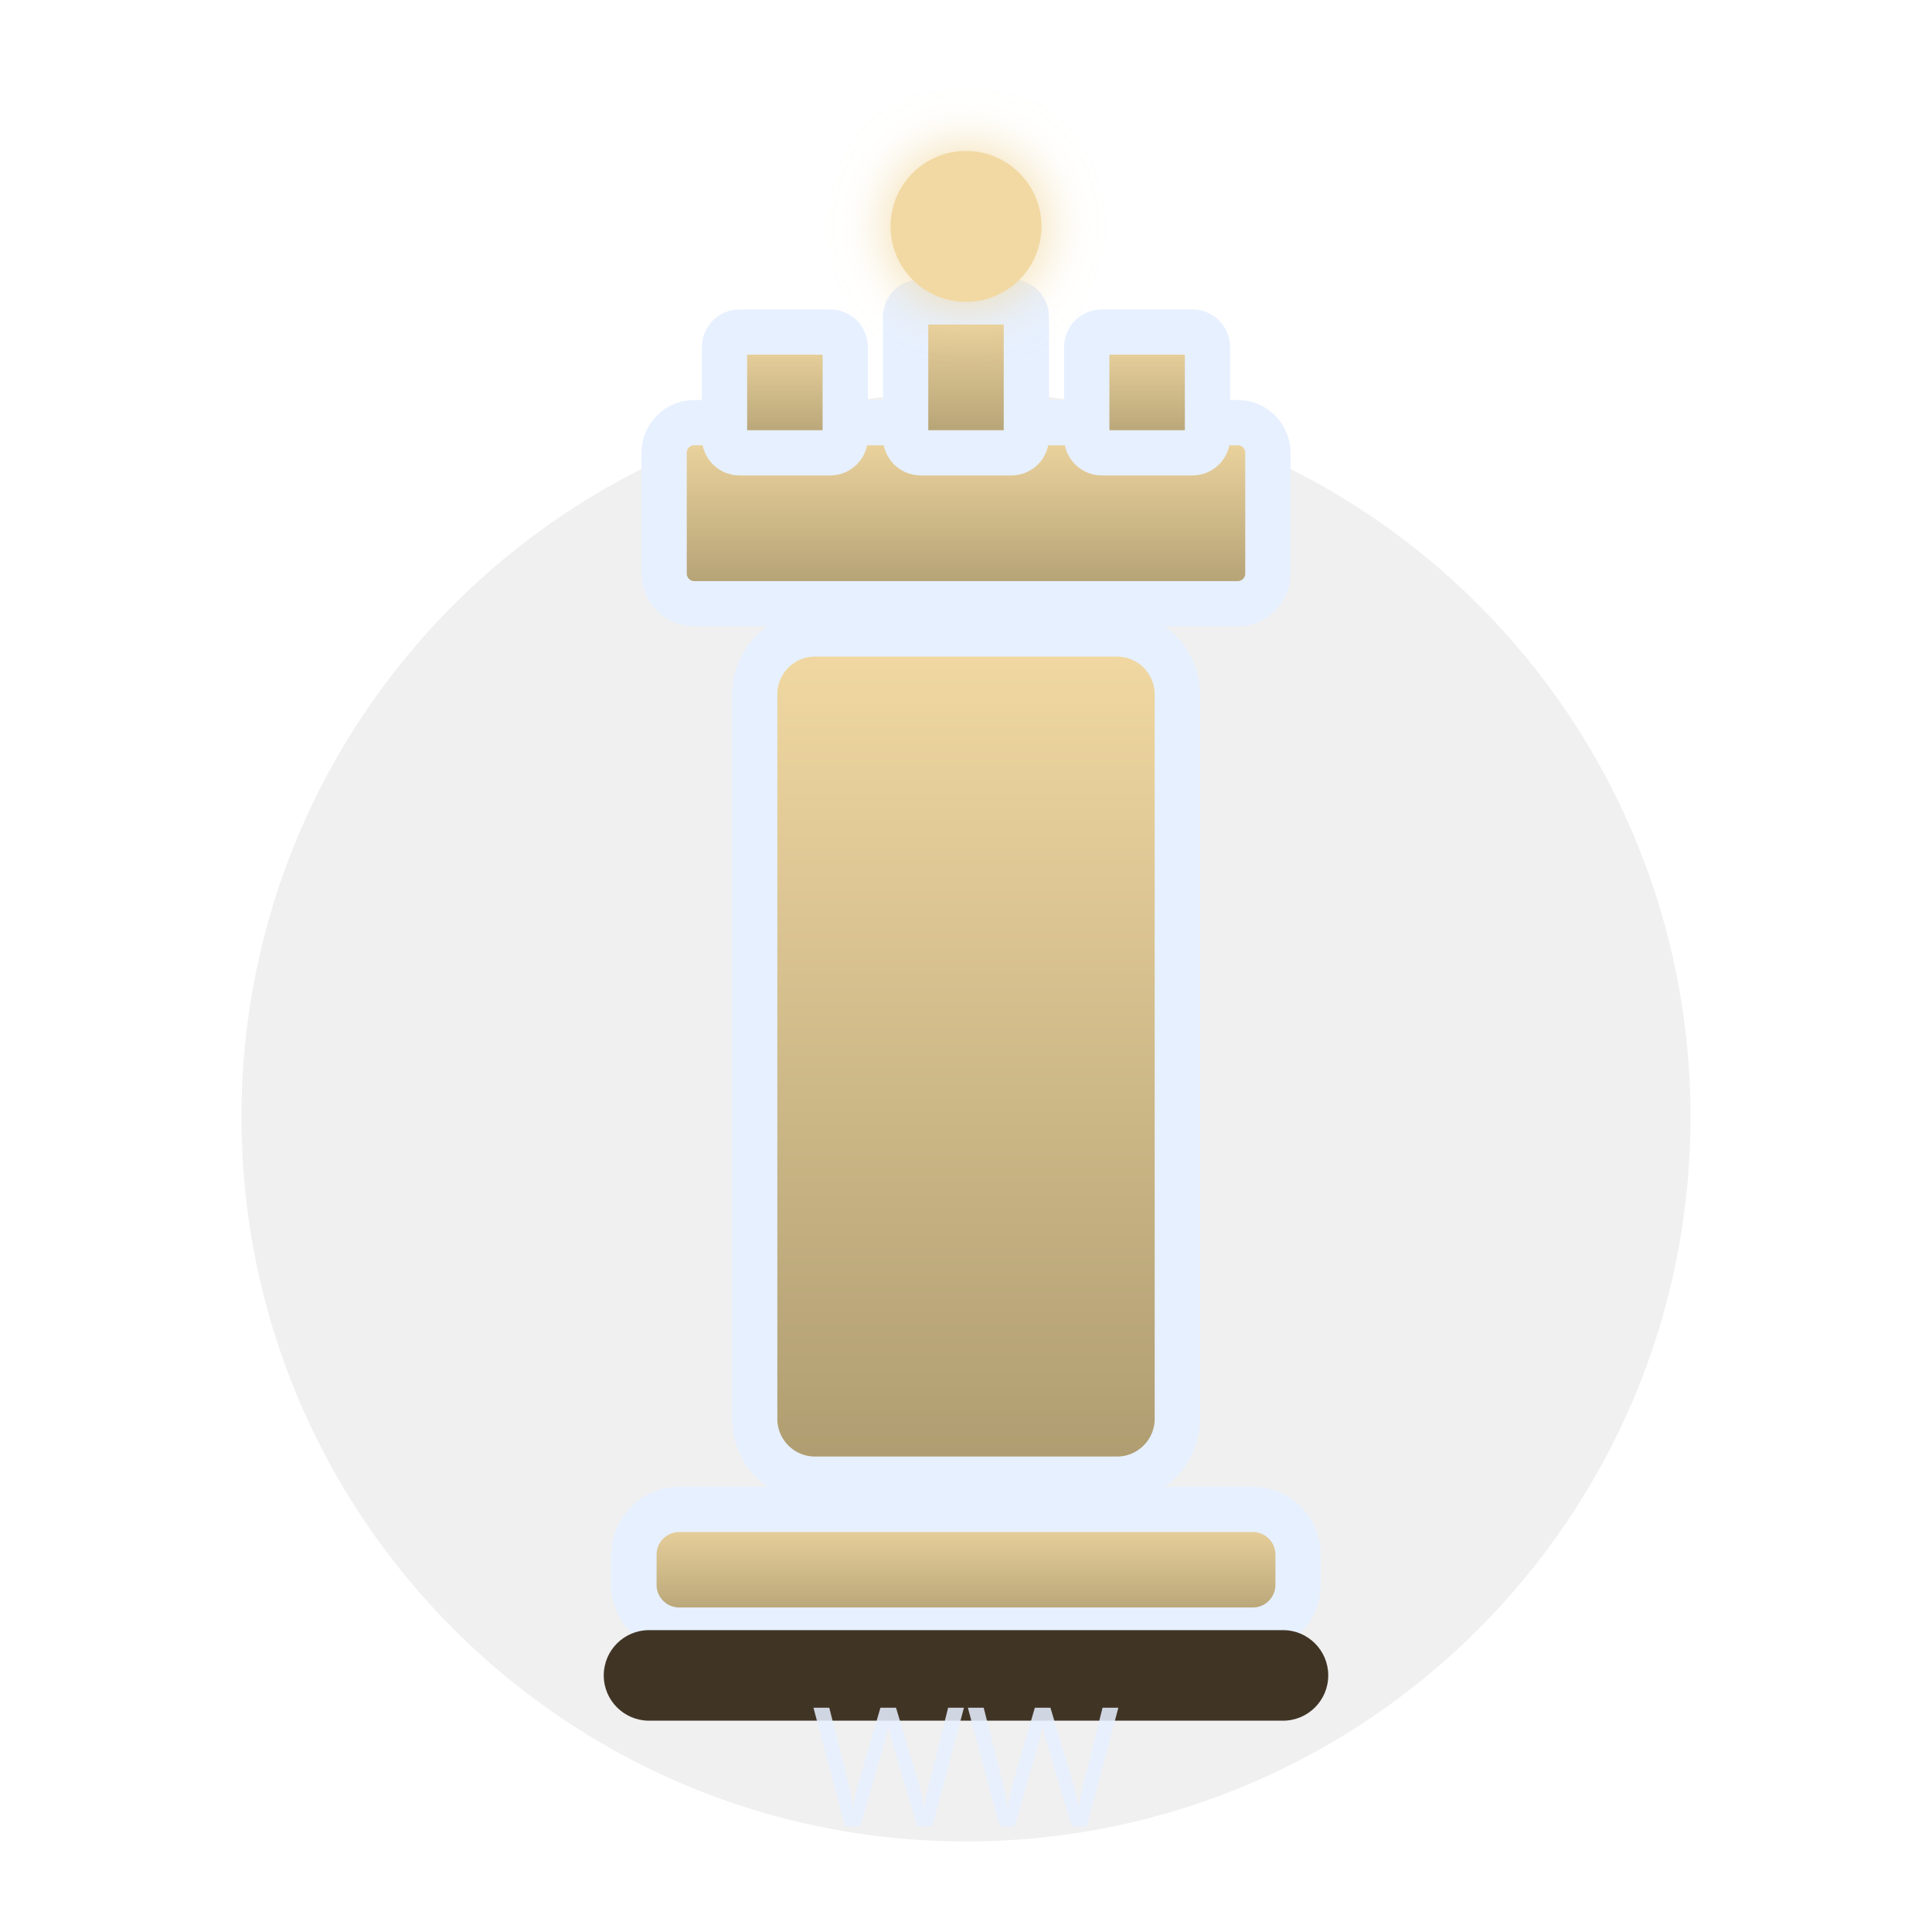
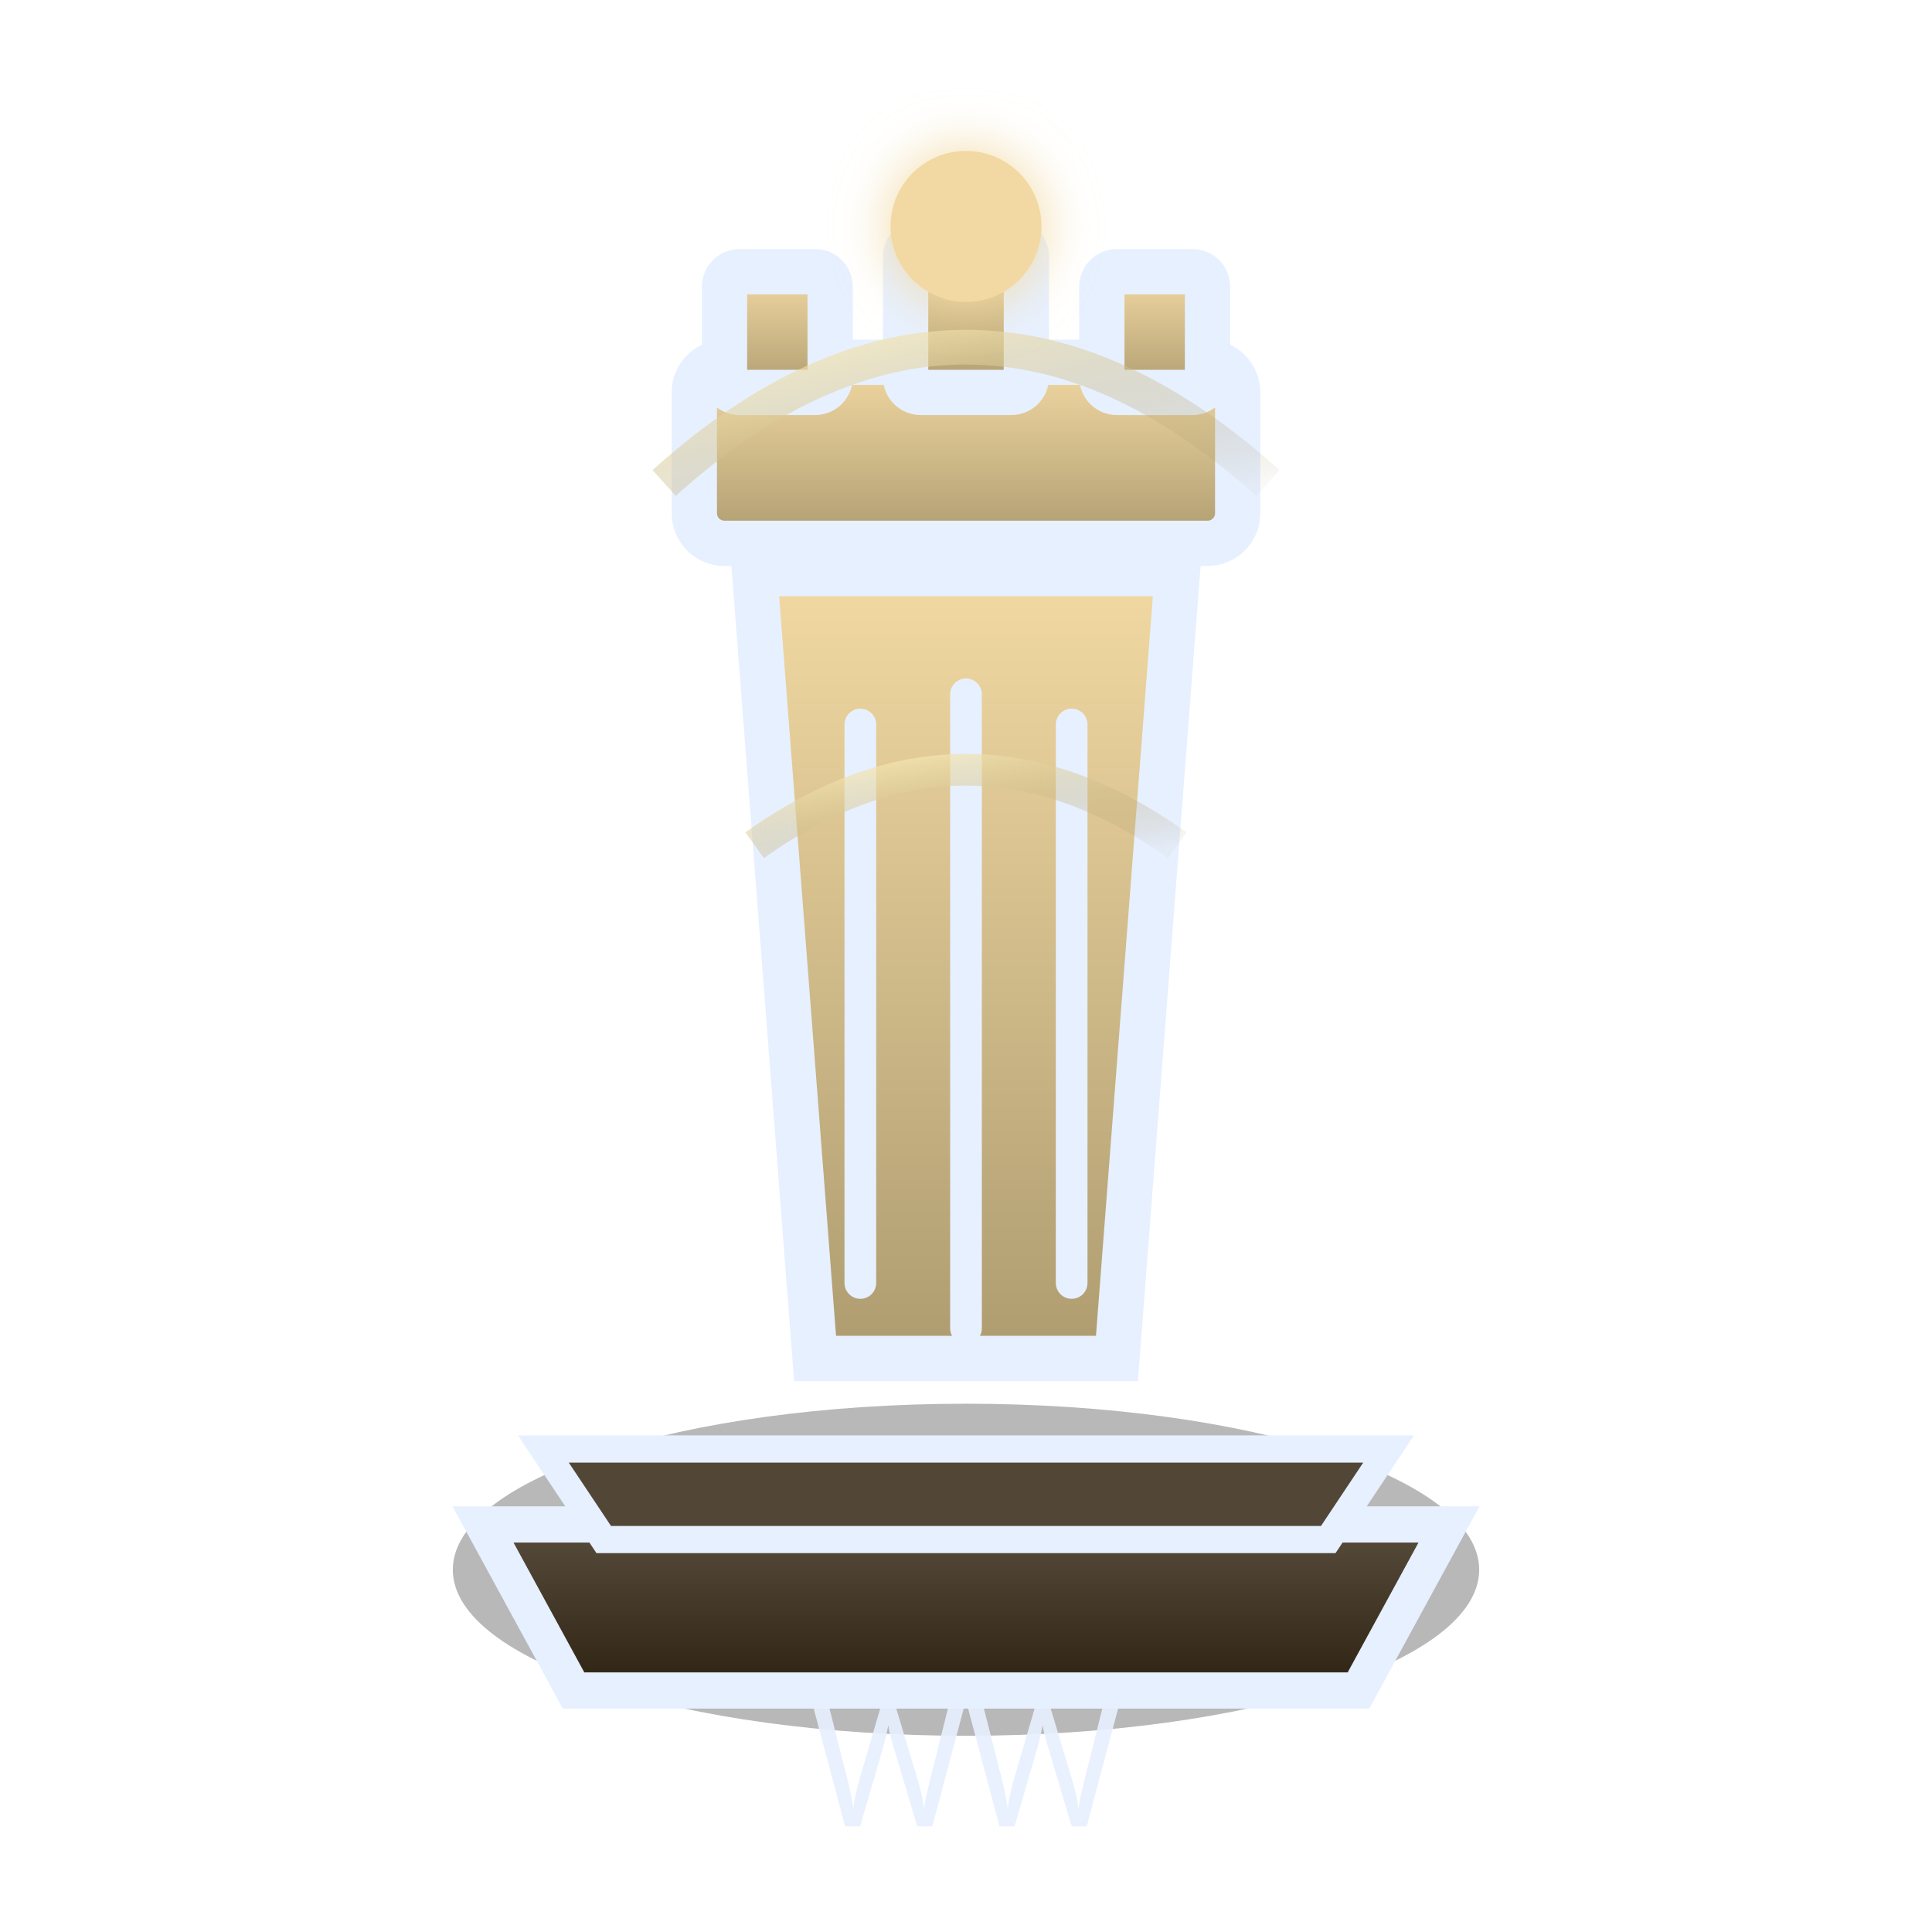
<svg xmlns="http://www.w3.org/2000/svg" viewBox="0 0 128 128">
  <defs>
+     <linearGradient id="pedestal" x1="0" x2="0" y1="0" y2="1">
+       <stop offset="0%" stop-color="#584d3d" />
+       <stop offset="100%" stop-color="#2e2313" />
+     </linearGradient>
    <linearGradient id="mainFill" x1="0" x2="0" y1="0" y2="1">
      <stop offset="0%" stop-color="#f2d9a3" />
      <stop offset="100%" stop-color="#ae9c70" />
+     </linearGradient>
+     <linearGradient id="armorEdge" x1="0" x2="1" y1="0" y2="1">
+       <stop offset="0%" stop-color="#fff1bb" stop-opacity="0.8" />
+       <stop offset="100%" stop-color="#9c8a5e" stop-opacity="0.05" />
    </linearGradient>
    <filter id="glow" x="-50%" y="-50%" width="200%" height="200%">
      <feGaussianBlur stdDeviation="1.8" result="blur" />
      <feMerge>
        <feMergeNode in="blur" />
        <feMergeNode in="SourceGraphic" />
      </feMerge>
    </filter>
  </defs>
-   <circle cx="64" cy="74" r="48" fill="rgba(0,0,0,0.06)" />
+   <ellipse cx="64" cy="104" rx="34" ry="11" fill="rgba(0,0,0,0.28)" />
+   <path d="M32 101 H96 L90 112 H38 Z" fill="url(#pedestal)" stroke="#e7f0ff" stroke-width="2.4" />
+   <path d="M36 96 H92 L88 102 H40 Z" fill="#524737" stroke="#e7f0ff" stroke-width="1.8" />
  <g fill="url(#mainFill)" stroke="#e7f0ff" stroke-width="3">
-     <rect x="44" y="28" width="40" height="12" rx="2" />
-     <rect x="48" y="22" width="8" height="8" rx="1" />
-     <rect x="60" y="20" width="8" height="10" rx="1" />
-     <rect x="72" y="22" width="8" height="8" rx="1" />
-     <rect x="50" y="42" width="28" height="56" rx="4" />
-     <rect x="42" y="100" width="44" height="8" rx="3" />
+     <rect x="46" y="24" width="36" height="12" rx="2" />
+     <rect x="48" y="18" width="7" height="8" rx="1" />
+     <rect x="60" y="16" width="8" height="10" rx="1" />
+     <rect x="73" y="18" width="7" height="8" rx="1" />
+     <path d="M50 38 H78 L74 90 H54 Z" />
+     <path d="M57 48 V85 M64 46 V88 M71 48 V85" stroke-width="2.1" stroke-linecap="round" fill="none" />
  </g>
-   <rect x="40" y="108" width="48" height="6" rx="3" fill="#403525" />
-   <text x="64" y="121" text-anchor="middle" font-size="11" font-family="Verdana,Segoe UI,sans-serif" fill="#e7f0ff" opacity="0.86">WW</text>
+   <path d="M44 32 Q64 14 84 32" stroke="url(#armorEdge)" stroke-width="2.3" fill="none" />
+   <path d="M50 56 Q64 46 78 56" stroke="url(#armorEdge)" stroke-width="2.1" fill="none" />
+   <text x="64" y="121" text-anchor="middle" font-size="11" font-family="Verdana,Segoe UI,sans-serif" fill="#e7f0ff" opacity="0.92">WW</text>
  <circle cx="64" cy="15" r="5" fill="#f2d9a3" filter="url(#glow)" />
</svg>
